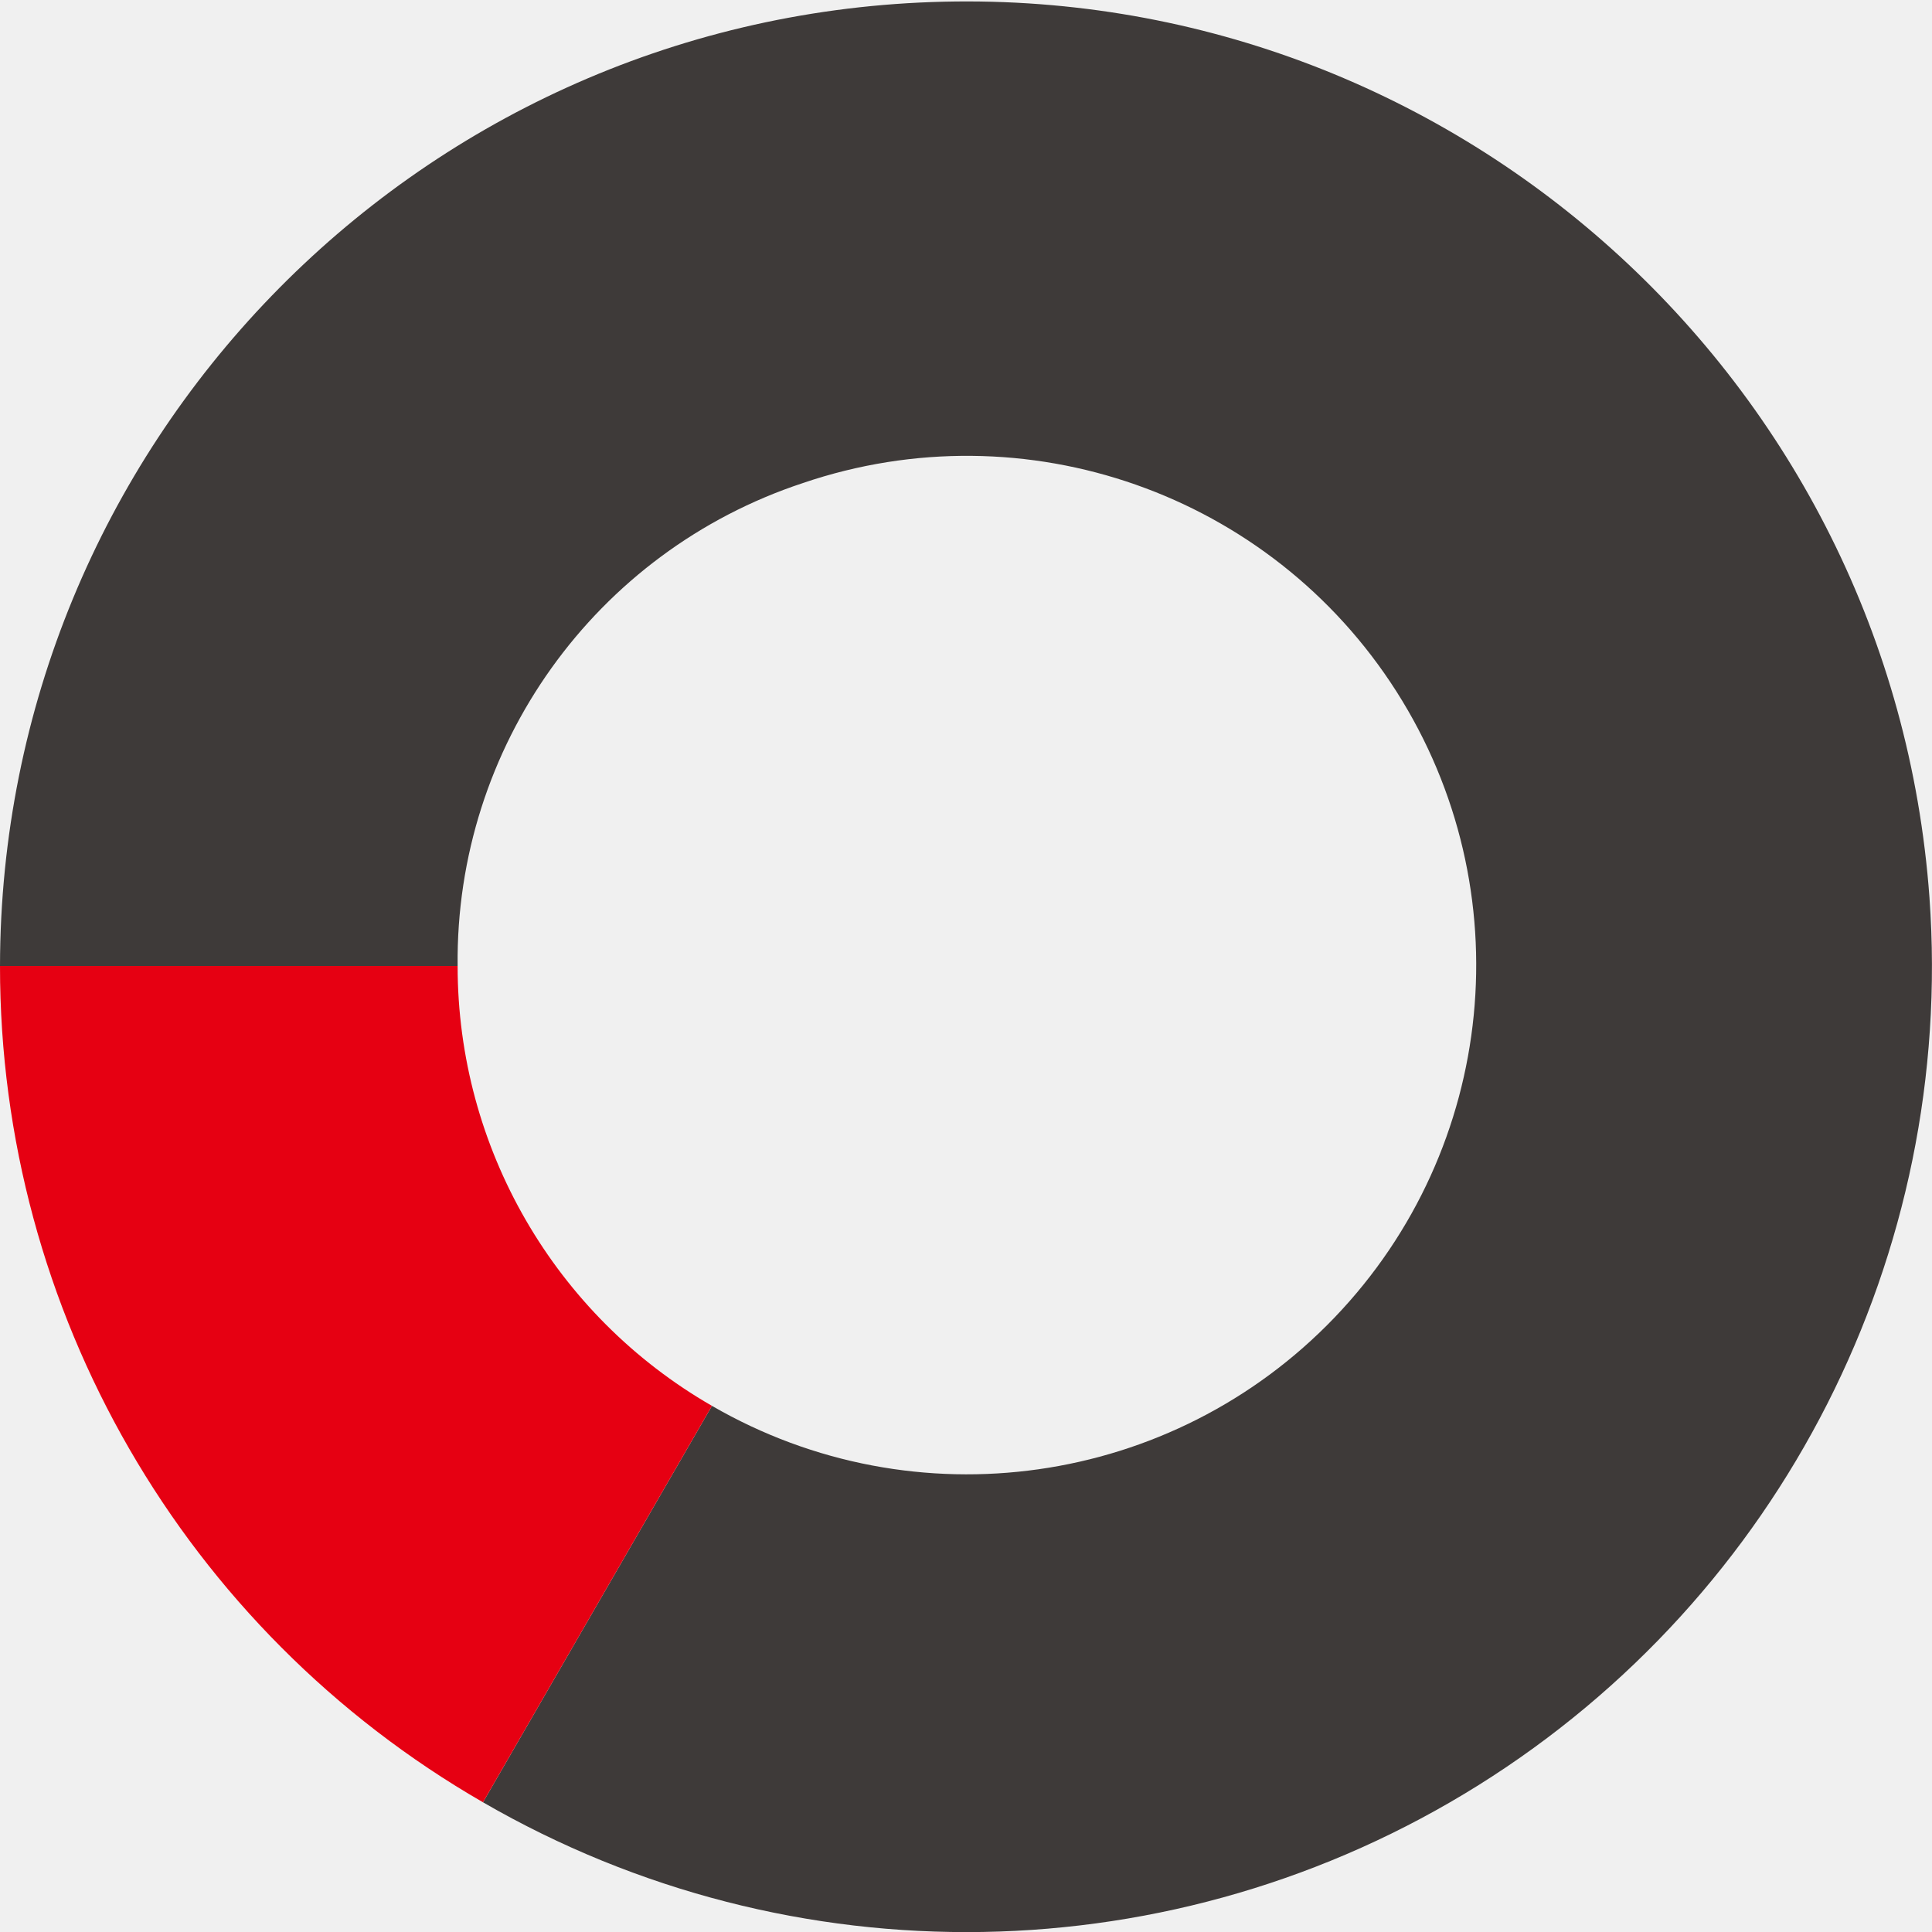
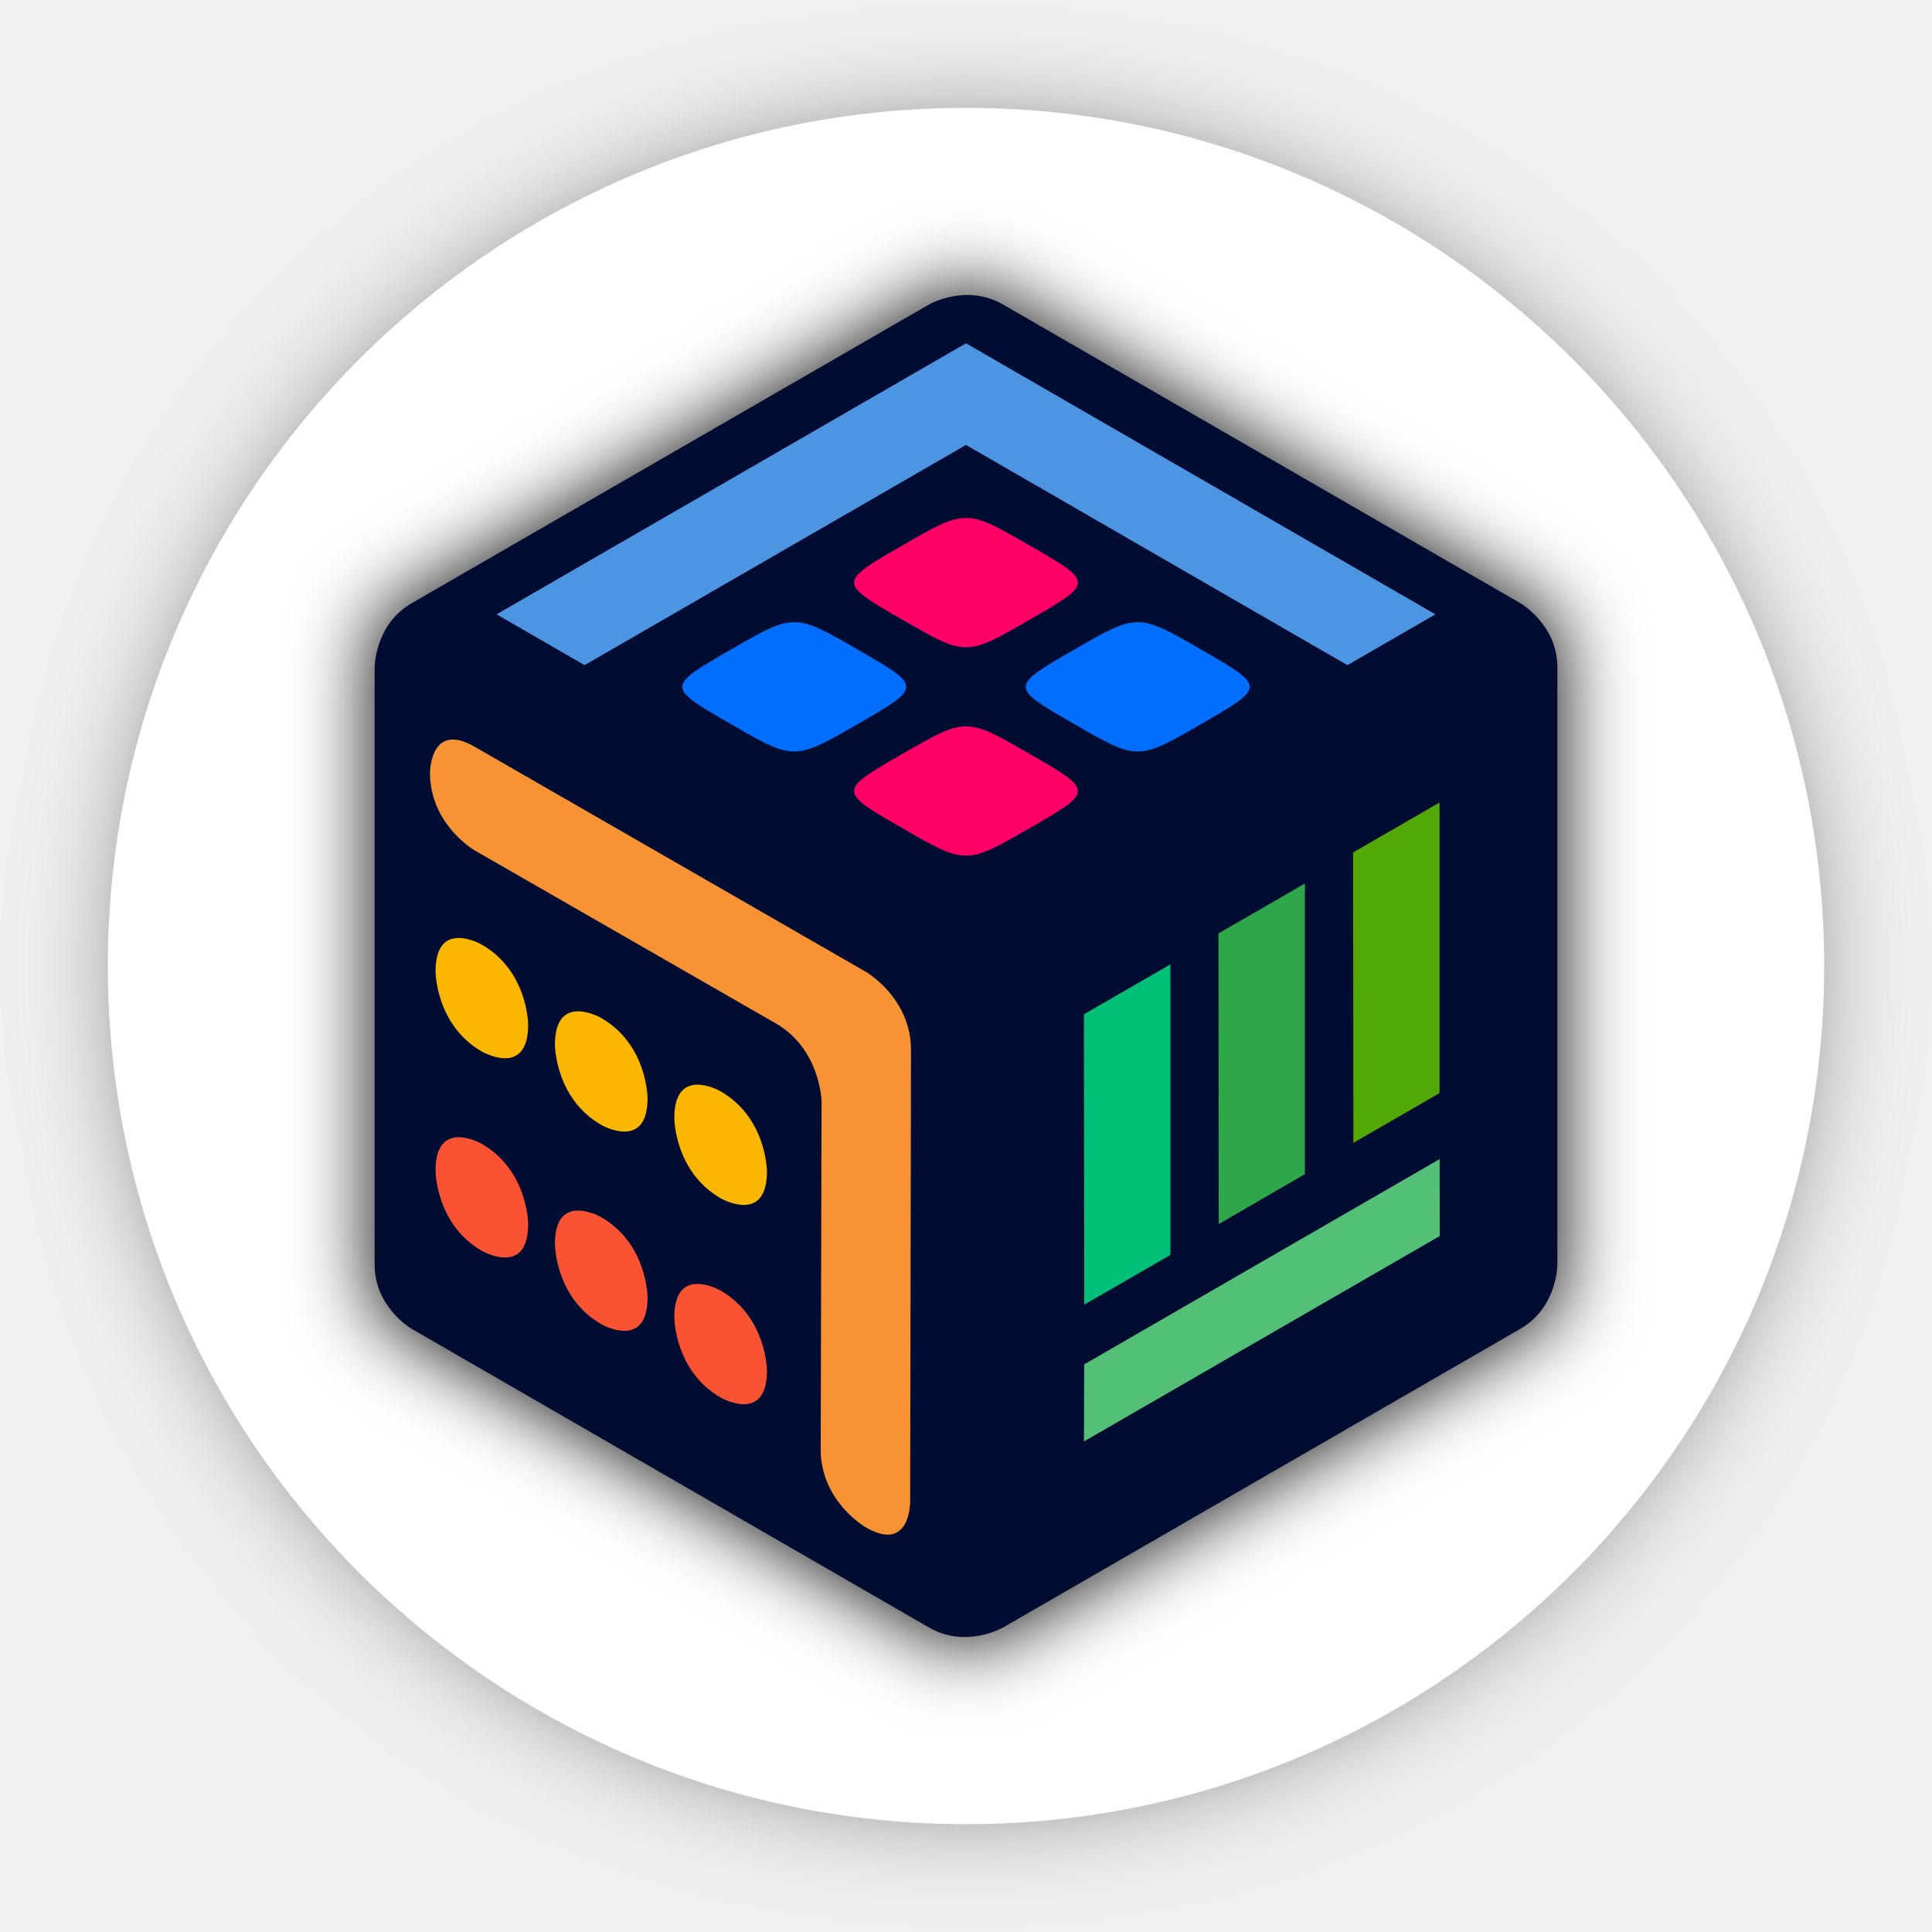
- <svg xmlns="http://www.w3.org/2000/svg" viewBox="0 0 68.52 68.52">
-   <defs>
-     <style>.cls-1{fill:#3e3a39;}.cls-2{fill:#e60012;}</style>
+ <svg xmlns="http://www.w3.org/2000/svg" width="100mm" height="100mm" viewBox="0 0 100 100" version="1.1" id="svg1" xml:space="preserve">
+   <defs id="defs1">
+     <filter style="color-interpolation-filters:sRGB" id="filter1" x="-0.083" y="-0.072" width="1.165" height="1.143">
+       <feGaussianBlur stdDeviation="2.585" id="feGaussianBlur1" />
+     </filter>
+     <filter style="color-interpolation-filters:sRGB" id="filter2" x="-0.108" y="-0.108" width="1.216" height="1.216">
+       <feGaussianBlur stdDeviation="4.5" id="feGaussianBlur2" />
+     </filter>
  </defs>
-   <g id="图层_2" data-name="图层 2">
-     <g id="图层_1-2" data-name="图层 1">
-       <path class="cls-1" d="M68.43,31.83A34.26,34.26,0,0,0,0,34.26H16.23A17.84,17.84,0,0,1,28.48,17.13a18.06,18.06,0,1,1-3.23,32.73L17.13,63.92a34.24,34.24,0,0,0,51.3-32.09Z" />
-       <path class="cls-2" d="M16.23,34.26H0A34.22,34.22,0,0,0,17.13,63.92l8.12-14.06A18,18,0,0,1,16.23,34.26Z" />
+   <rect style="opacity:1;mix-blend-mode:normal;fill:#000000;fill-opacity:1;stroke:#ff0000;stroke-width:0;stroke-linecap:butt;stroke-linejoin:miter;stroke-dasharray:none;stroke-dashoffset:0;stroke-opacity:1;paint-order:stroke markers fill;filter:url(#filter2)" id="rect124-3" width="100" height="100" x="1.4305115e-06" y="0" ry="50" transform="matrix(0.8223685,0,0,0.8223685,8.881578,8.881577)" />
+   <rect style="opacity:1;fill:#ffffff;fill-opacity:1;stroke:#ff0000;stroke-width:0;stroke-linecap:butt;stroke-linejoin:miter;stroke-dasharray:none;stroke-dashoffset:0;stroke-opacity:1;paint-order:stroke markers fill" id="rect124" width="88.836" height="88.836" x="5.582" y="5.582" ry="44.418" />
+   <g id="layer1">
+     <path style="fill:#000000;fill-opacity:1;stroke:#ff0000;stroke-width:0;stroke-linecap:butt;stroke-linejoin:miter;stroke-dasharray:none;stroke-dashoffset:0;stroke-opacity:0;paint-order:stroke markers fill;filter:url(#filter1)" d="M 50,6.706 12.506,28.353 V 71.647 L 50,93.294 87.494,71.647 V 28.353 Z" id="path127-7" transform="matrix(0.8163695,0,0,0.8163695,9.181529,9.181505)" />
+     <g id="g126" style="display:none">
+       <path d="M 50,6.706 12.506,28.353 50,50 87.494,28.353 Z" style="opacity:0.929;fill:#06143f;stroke-width:0.032" id="path124" />
+       <path d="M 50,93.294 V 50 L 12.506,28.353 v 43.295 z" style="opacity:0.929;fill:#06143f;stroke-width:0.032" id="path126" />
+       <path d="M 87.494,28.353 50,50 V 93.294 L 87.494,71.647 Z" style="opacity:0.929;fill:#06143f;stroke-width:0.032" id="path125" />
    </g>
+     <path style="fill:#000c31;stroke:#ff0000;stroke-width:0;paint-order:stroke markers fill;fill-opacity:1" d="m 34.696,23.492 -13.391,7.732 c 0,0 1.913,-1.105 0,0 -1.913,1.105 -1.913,3.314 -1.913,3.314 l 1e-6,30.926 c 0,0 1e-6,-2.209 0,0 -1e-6,2.209 1.913,3.314 1.913,3.314 l 26.783,15.463 c 0,0 -1.913,-1.104 0,0 1.913,1.104 3.826,0 3.826,0 L 78.696,68.777 c 0,0 -1.913,1.104 0,0 1.913,-1.104 1.913,-3.314 1.913,-3.314 v -30.926 c 0,0 -3e-6,2.209 0,0 2e-6,-2.209 -1.913,-3.314 -1.913,-3.314 L 51.913,15.76 c 0,0 1.913,1.105 0,0 -1.913,-1.105 -3.826,-1e-6 -3.826,-1e-6 z" id="path37" />
+     <path style="opacity:1;fill:#4d94e2;fill-opacity:1;stroke:none;stroke-width:0.026;stroke-dasharray:none;stroke-dashoffset:0;stroke-opacity:0" d="M 30.258,34.428 50,23.03 69.742,34.428 74.298,31.798 50,17.769 25.702,31.798 Z" id="path77" />
+     <g id="g94" style="display:none">
+       <path style="opacity:0.929;fill:#5093df;fill-opacity:1;stroke:#ffffff;stroke-width:0.088;stroke-dasharray:0.527, 0.088;stroke-dashoffset:0;stroke-opacity:1" d="m 123.471,137.915 7.109,4.105 v 8.209 l -7.109,-4.105 z" id="path92" />
+       <path style="opacity:0.929;fill:#5093df;fill-opacity:1;stroke:#ffffff;stroke-width:0.088;stroke-dasharray:0.527, 0.088;stroke-dashoffset:0;stroke-opacity:1" d="m 123.471,126.704 7.109,4.105 v 8.209 l -7.109,-4.105 z" id="path92-7" />
+       <path style="opacity:0.929;fill:#5093df;fill-opacity:1;stroke:#ffffff;stroke-width:0.088;stroke-dasharray:0.527, 0.088;stroke-dashoffset:0;stroke-opacity:1" d="m 114.882,132.861 7.109,4.105 v 8.209 l -7.109,-4.105 z" id="path92-4" />
+       <path style="opacity:0.929;fill:#5093df;fill-opacity:1;stroke:#ffffff;stroke-width:0.088;stroke-dasharray:0.527, 0.088;stroke-dashoffset:0;stroke-opacity:1" d="m 114.882,121.649 7.109,4.105 v 8.209 l -7.109,-4.105 z" id="path92-7-1" />
+       <path style="opacity:0.929;fill:#5093df;fill-opacity:1;stroke:#ffffff;stroke-width:0.088;stroke-dasharray:0.527, 0.088;stroke-dashoffset:0;stroke-opacity:1" d="m 132.059,131.758 7.109,4.105 v 8.209 l -7.109,-4.105 z" id="path92-7-3" />
+       <path style="opacity:0.929;fill:#5093df;fill-opacity:1;stroke:#ffffff;stroke-width:0.088;stroke-dasharray:0.527, 0.088;stroke-dashoffset:0;stroke-opacity:1" d="m 132.059,142.97 7.109,4.105 v 8.209 l -7.109,-4.105 z" id="path92-7-3-8" />
+     </g>
+     <path style="opacity:1;fill:#fa5333;fill-opacity:1;stroke:none;stroke-width:0.026;stroke-dasharray:none;stroke-dashoffset:0;stroke-opacity:0" d="m 28.723,64.388 c 0,-2.767 2.397,-1.384 2.397,-1.384 0,0 -2.397,-1.384 0,0 2.397,1.384 2.397,4.151 2.397,4.151 0,0 0,-2.767 0,0 0,2.767 -2.397,1.384 -2.397,1.384 0,0 2.397,1.384 0,0 -2.397,-1.384 -2.397,-4.151 -2.397,-4.151 z" id="path93" />
+     <path style="opacity:1;fill:#fab600;fill-opacity:1;stroke:none;stroke-width:0.026;stroke-dasharray:none;stroke-dashoffset:0;stroke-opacity:0" d="m 28.723,54.075 c 0,-2.767 2.397,-1.384 2.397,-1.384 0,0 -2.397,-1.384 0,0 2.397,1.384 2.397,4.151 2.397,4.151 0,0 0,-2.767 0,0 0,2.767 -2.397,1.384 -2.397,1.384 0,0 2.397,1.384 0,0 -2.397,-1.384 -2.397,-4.151 -2.397,-4.151 z" id="path93-6" />
+     <path style="opacity:1;fill:#fa5333;fill-opacity:1;stroke:none;stroke-width:0.026;stroke-dasharray:none;stroke-dashoffset:0;stroke-opacity:0" d="m 22.544,60.592 c 0,-2.767 2.397,-1.384 2.397,-1.384 0,0 -2.397,-1.384 0,0 2.397,1.384 2.397,4.151 2.397,4.151 0,0 0,-2.767 0,0 0,2.767 -2.397,1.384 -2.397,1.384 0,0 2.397,1.384 0,0 -2.397,-1.384 -2.397,-4.151 -2.397,-4.151 z" id="path93-1" />
+     <path style="opacity:1;fill:#fab600;fill-opacity:1;stroke:none;stroke-width:0.026;stroke-dasharray:none;stroke-dashoffset:0;stroke-opacity:0" d="m 22.544,50.278 c 0,-2.767 2.397,-1.384 2.397,-1.384 0,0 -2.397,-1.384 0,0 2.397,1.384 2.397,4.151 2.397,4.151 0,0 0,-2.767 0,0 0,2.767 -2.397,1.384 -2.397,1.384 0,0 2.397,1.384 0,0 -2.397,-1.384 -2.397,-4.151 -2.397,-4.151 z" id="path93-6-3" />
+     <path style="opacity:1;fill:#fab600;fill-opacity:1;stroke:none;stroke-width:0.026;stroke-dasharray:none;stroke-dashoffset:0;stroke-opacity:0" d="m 34.903,57.871 c 0,-2.767 2.397,-1.384 2.397,-1.384 0,0 -2.397,-1.384 0,0 2.397,1.384 2.397,4.151 2.397,4.151 0,0 0,-2.767 0,0 0,2.767 -2.397,1.384 -2.397,1.384 0,0 2.397,1.384 0,0 -2.397,-1.384 -2.397,-4.151 -2.397,-4.151 z" id="path93-6-2" />
+     <path style="opacity:1;fill:#fa5333;fill-opacity:1;stroke:none;stroke-width:0.026;stroke-dasharray:none;stroke-dashoffset:0;stroke-opacity:0" d="m 34.903,68.185 c 0,-2.767 2.397,-1.384 2.397,-1.384 0,0 -2.397,-1.384 0,0 2.397,1.384 2.397,4.151 2.397,4.151 0,0 0,-2.767 0,0 0,2.767 -2.397,1.384 -2.397,1.384 0,0 2.397,1.384 0,0 -2.397,-1.384 -2.397,-4.151 -2.397,-4.151 z" id="path93-6-2-5" />
+     <path style="opacity:1;fill:#006fff;fill-opacity:1;stroke:none;stroke-width:0.023;stroke-dasharray:none;stroke-dashoffset:0;stroke-opacity:0" d="m 37.801,33.638 c -3.311,1.912 -3.311,1.912 0,3.823 3.311,1.912 3.311,1.912 6.622,0 3.311,-1.912 3.311,-1.912 0,-3.823 -3.311,-1.912 -3.311,-1.912 -6.622,0 z" id="path94" />
+     <path style="opacity:1;fill:#ff0067;fill-opacity:1;stroke:none;stroke-width:0.023;stroke-dasharray:none;stroke-dashoffset:0;stroke-opacity:0" d="m 46.689,28.243 c -3.311,1.912 -3.311,1.912 0,3.823 3.311,1.912 3.311,1.912 6.622,0 3.311,-1.912 3.311,-1.912 0,-3.823 -3.311,-1.912 -3.311,-1.912 -6.622,0 z" id="path94-8" />
+     <path style="opacity:1;fill:#006fff;fill-opacity:1;stroke:none;stroke-width:0.023;stroke-dasharray:none;stroke-dashoffset:0;stroke-opacity:0" d="m 55.576,33.638 c -3.311,1.912 -3.311,1.912 0,3.823 3.311,1.912 3.311,1.912 6.622,0 3.311,-1.912 3.311,-1.912 0,-3.823 -3.311,-1.912 -3.311,-1.912 -6.622,0 z" id="path94-8-9" />
+     <path style="opacity:1;fill:#00c077;fill-opacity:1;stroke:none;stroke-width:0.022;stroke-linecap:butt;stroke-linejoin:miter;stroke-dasharray:none;stroke-dashoffset:0;stroke-opacity:1;paint-order:stroke markers fill" d="m 56.106,52.5 0.016,15.029 4.459,-2.575 V 49.916 Z" id="path106-42" />
+     <path style="opacity:1;fill:#52a905;fill-opacity:1;stroke:none;stroke-width:0.022;stroke-linecap:butt;stroke-linejoin:miter;stroke-dasharray:none;stroke-dashoffset:0;stroke-opacity:1;paint-order:stroke markers fill" d="m 70.036,44.123 0.016,15.029 4.459,-2.574 V 41.539 Z" id="path106-42-9-8" />
+     <path style="opacity:1;fill:#2da749;fill-opacity:1;stroke:none;stroke-width:0.022;stroke-linecap:butt;stroke-linejoin:miter;stroke-dasharray:none;stroke-dashoffset:0;stroke-opacity:1;paint-order:stroke markers fill" d="m 63.067,48.316 0.016,15.04 4.459,-2.585 V 45.732 Z" id="path106-42-4-1" />
+     <path style="opacity:1;fill:#ff0067;fill-opacity:1;stroke:none;stroke-width:0.023;stroke-dasharray:none;stroke-dashoffset:0;stroke-opacity:0" d="m 46.689,39.032 c -3.311,1.912 -3.311,1.912 0,3.823 3.311,1.912 3.311,1.912 6.622,0 3.311,-1.912 3.311,-1.912 0,-3.823 -3.311,-1.912 -3.311,-1.912 -6.622,0 z" id="path94-8-9-1" />
+     <path style="opacity:1;fill:#f79235;fill-opacity:1;stroke:none;stroke-width:0.026;stroke-linecap:butt;stroke-linejoin:round;stroke-dasharray:none;stroke-dashoffset:0;stroke-opacity:0;paint-order:stroke markers fill" d="m 24.566,38.65 c -2.31,-1.334 -2.31,1.349 -2.31,1.349 0,0 -7.2e-5,-2.683 0,0 7.4e-5,2.683 2.315,4.019 2.315,4.019 l 15.632,8.981 c 0,0 -2.275,-1.345 0,0 2.275,1.345 2.322,4.026 2.322,4.026 l -0.047,18 c 0,0 -7.4e-5,-2.683 0,0 7.3e-5,2.683 2.315,4.019 2.315,4.019 0,0 -2.315,-1.336 0.02,0.012 2.335,1.348 2.297,-1.354 2.297,-1.354 l 0.043,-23.367 c 0,0 0.005,2.685 0,0 -0.005,-2.685 -2.322,-4.026 -2.322,-4.026 z" id="path103" />
+     <path style="opacity:1;fill:#52c077;fill-opacity:1;stroke:none;stroke-width:0.023;stroke-linecap:butt;stroke-linejoin:miter;stroke-dasharray:none;stroke-dashoffset:0;stroke-opacity:1;paint-order:stroke markers fill" d="m 56.118,70.62 -0.012,3.988 18.416,-10.632 -0.007,-3.98 z" id="path120" />
  </g>
</svg>
